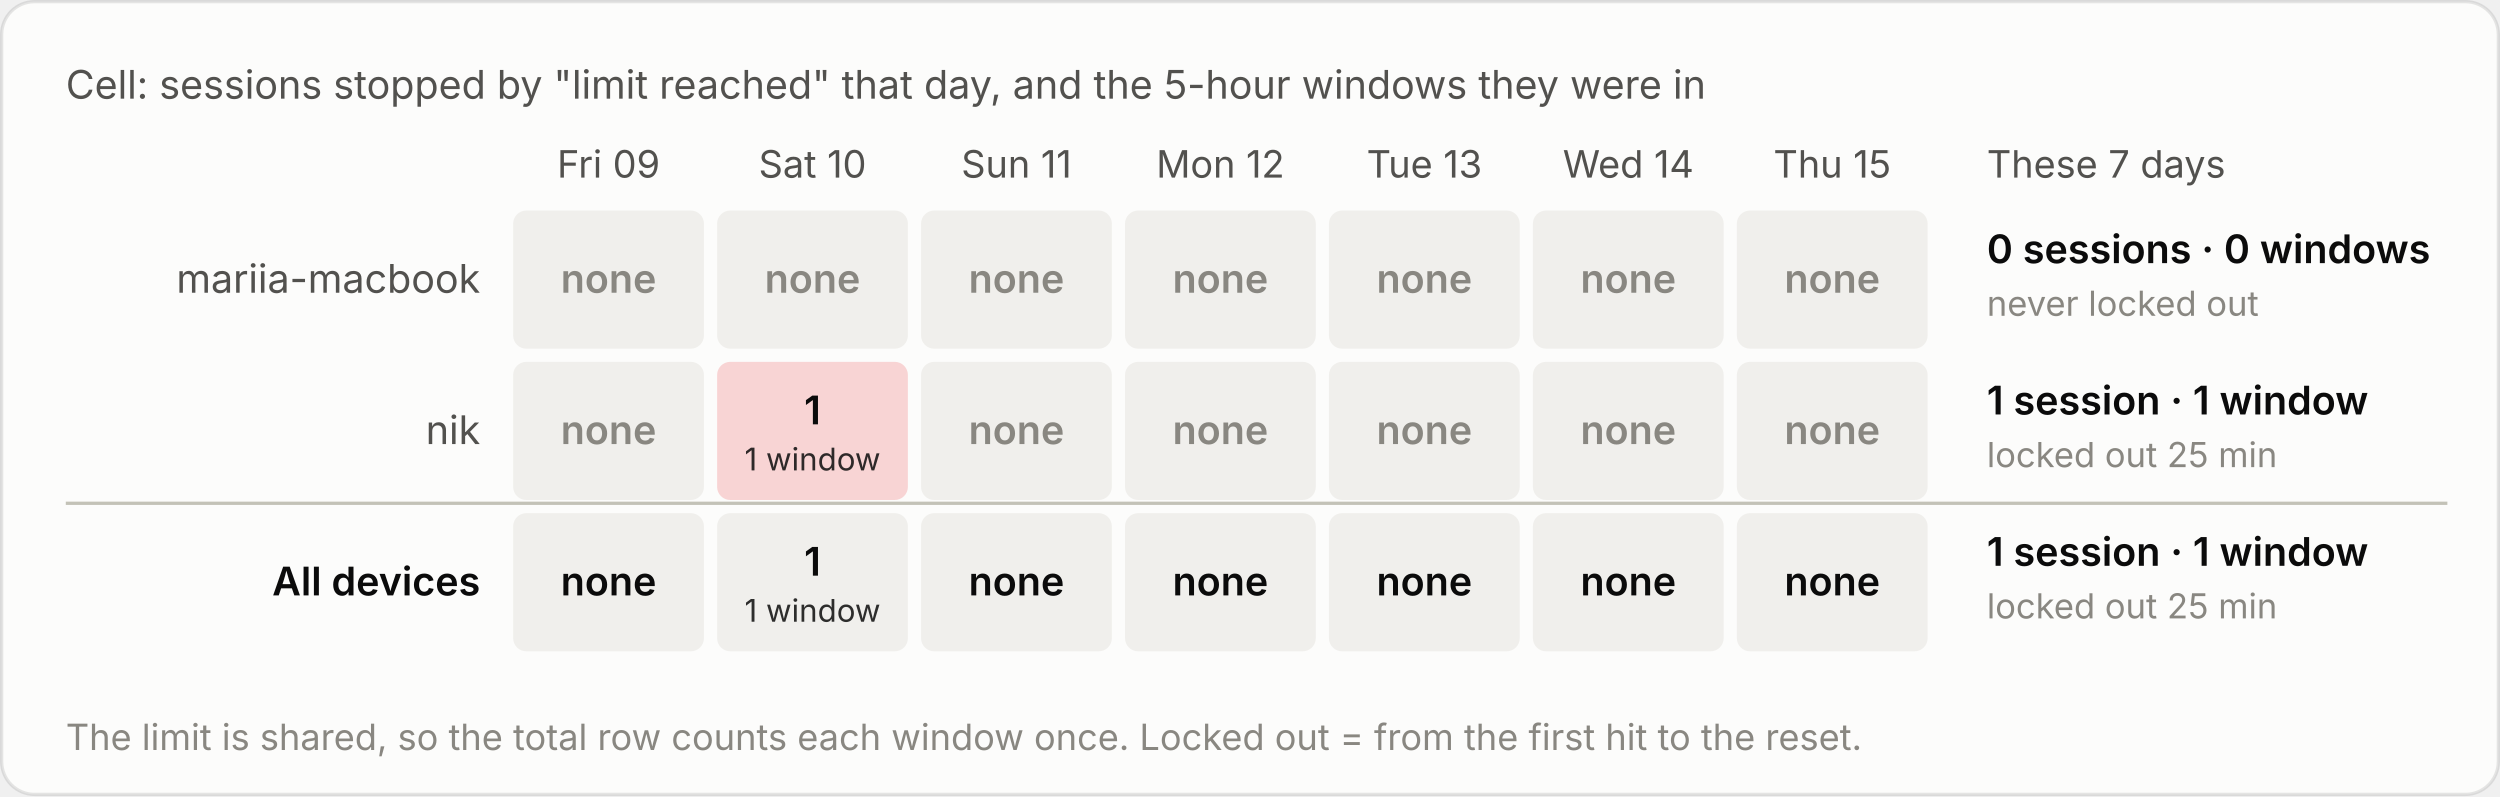
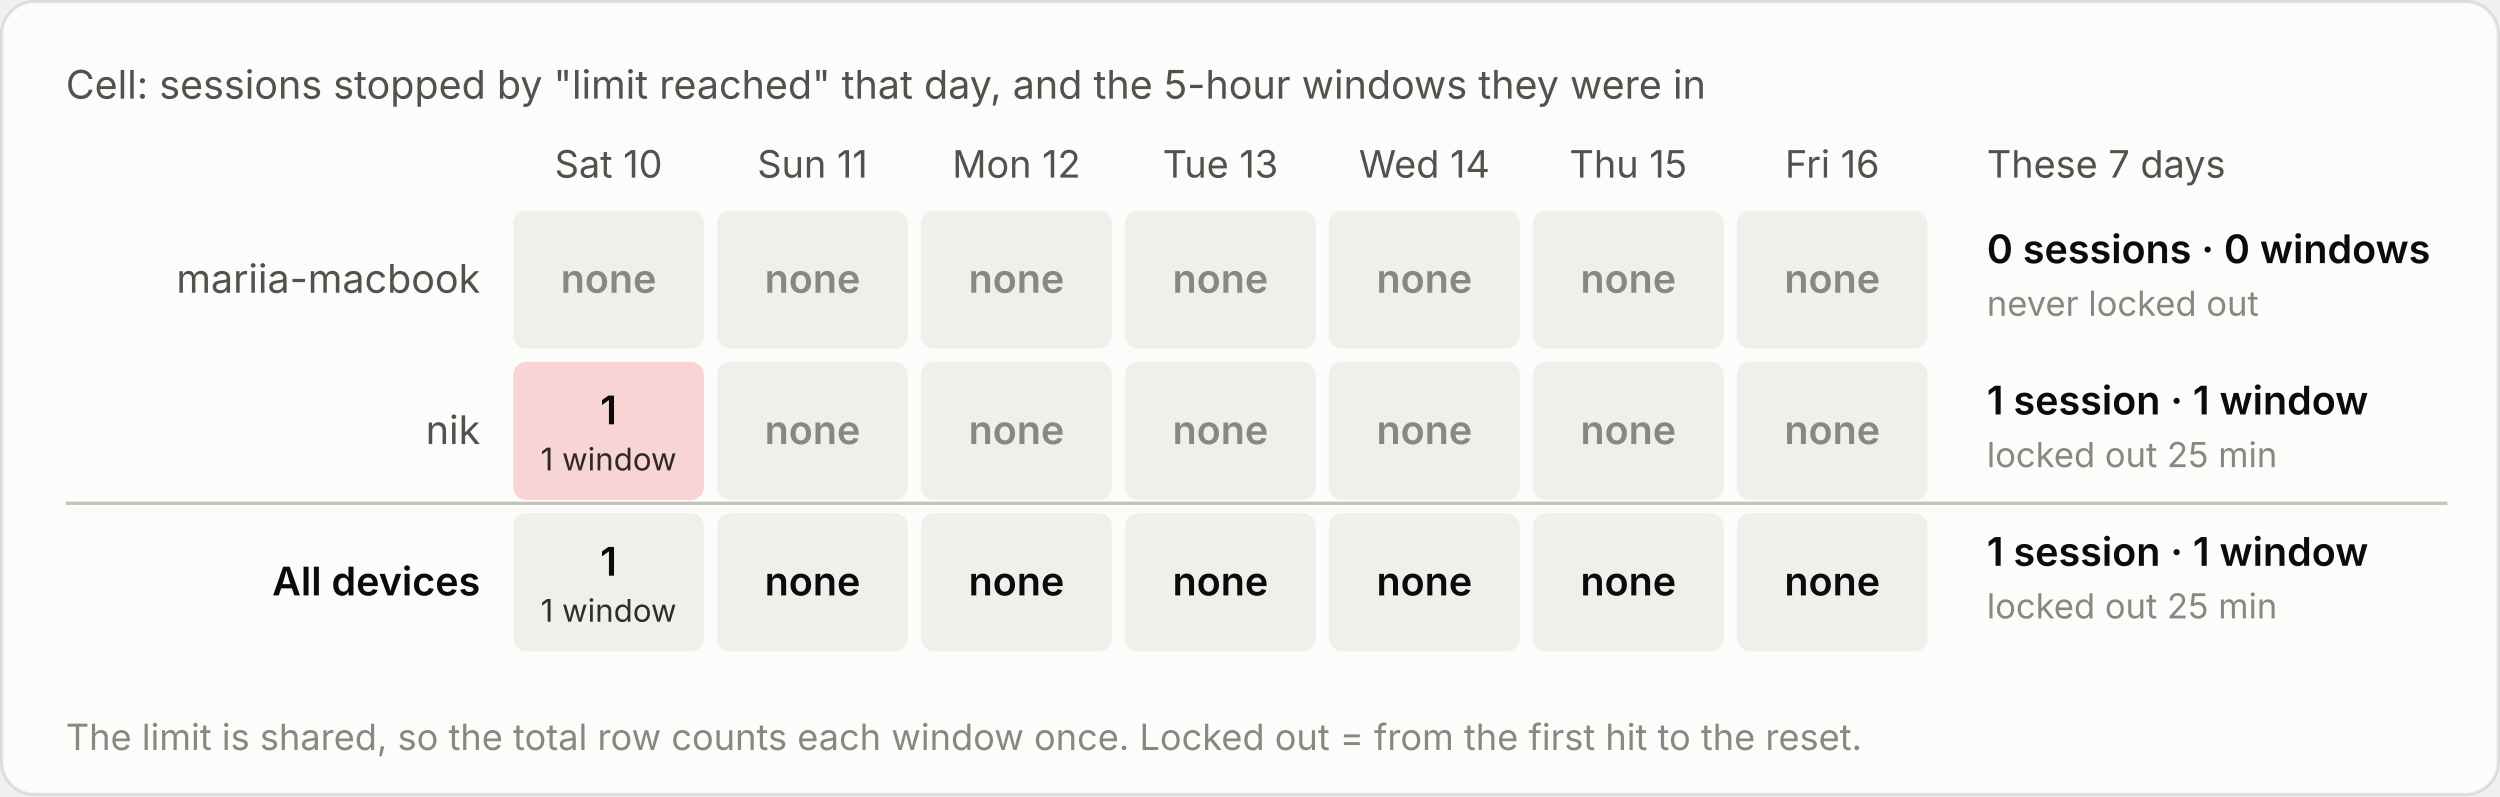
<svg xmlns="http://www.w3.org/2000/svg" viewBox="0 0 760 242" width="760" height="242" role="img" aria-label="Cell: sessions stopped by &quot;limit reached&quot; that day, and the 5-hour windows they were in">
  <style>text{font-family:system-ui,-apple-system,"Segoe UI",sans-serif;font-variant-numeric:tabular-nums}.bg{fill:#fcfcfb;stroke:rgba(11,11,11,.10)}.tp{fill:#0b0b0b}.ts{fill:#52514e}.tm{fill:#898781}.grid{stroke:#e1e0d9;stroke-width:1}.base{stroke:#c3c2b7;stroke-width:1}.so{fill:#b5b3ad}.lo{stroke:#b5b3ad}.qe{fill:#f0efec}.ring{stroke:#fcfcfb}.area{fill-opacity:.1}.s0{fill:#2a78d6}.l0{stroke:#2a78d6}.s1{fill:#eb6834}.l1{stroke:#eb6834}.s2{fill:#1baf7a}.l2{stroke:#1baf7a}.s3{fill:#eda100}.l3{stroke:#eda100}.s4{fill:#e87ba4}.l4{stroke:#e87ba4}.s5{fill:#008300}.l5{stroke:#008300}.s6{fill:#4a3aa7}.l6{stroke:#4a3aa7}.s7{fill:#e34948}.l7{stroke:#e34948}.q0{fill:#cde2fb}.q1{fill:#9ec5f4}.q2{fill:#6da7ec}.q3{fill:#3987e5}.q4{fill:#256abf}.q5{fill:#184f95}.q6{fill:#0d366b}.r0{fill:#f8d4d4}.r1{fill:#ec8f8f}.r2{fill:#c42f2f}.a0{fill:#fbe3e3}.a1{fill:#f5b8b8}.a2{fill:#ec8f8f}.a3{fill:#d65252}.a4{fill:#a82525}.tq0{fill:#0b0b0b}.tq1{fill:#0b0b0b}.tq2{fill:#0b0b0b}.tq3{fill:#ffffff}.tq4{fill:#ffffff}.tq5{fill:#ffffff}.tq6{fill:#ffffff}.tr0{fill:#0b0b0b}.tr1{fill:#0b0b0b}.tr2{fill:#ffffff}.ta0{fill:#0b0b0b}.ta1{fill:#0b0b0b}.ta2{fill:#0b0b0b}.ta3{fill:#ffffff}.ta4{fill:#ffffff}.tw{fill:#ffffff}@media (prefers-color-scheme:dark){.bg{fill:#1a1a19;stroke:rgba(255,255,255,.10)}.tp{fill:#fff}.ts{fill:#c3c2b7}.tm{fill:#898781}.grid{stroke:#2c2c2a}.base{stroke:#383835}.so{fill:#5c5b57}.lo{stroke:#5c5b57}.qe{fill:#262624}.ring{stroke:#1a1a19}.s0{fill:#3987e5}.l0{stroke:#3987e5}.s1{fill:#d95926}.l1{stroke:#d95926}.s2{fill:#199e70}.l2{stroke:#199e70}.s3{fill:#c98500}.l3{stroke:#c98500}.s4{fill:#d55181}.l4{stroke:#d55181}.s5{fill:#008300}.l5{stroke:#008300}.s6{fill:#9085e9}.l6{stroke:#9085e9}.s7{fill:#e66767}.l7{stroke:#e66767}.q0{fill:#16263a}.q1{fill:#123a66}.q2{fill:#184f95}.q3{fill:#256abf}.q4{fill:#3987e5}.q5{fill:#6da7ec}.q6{fill:#b7d3f6}.r0{fill:#4a2023}.r1{fill:#8c2c2f}.r2{fill:#e25555}.a0{fill:#3a1a1c}.a1{fill:#5e2427}.a2{fill:#8c2c2f}.a3{fill:#c43c3f}.a4{fill:#f07070}.tq0{fill:#ffffff}.tq1{fill:#ffffff}.tq2{fill:#ffffff}.tq3{fill:#ffffff}.tq4{fill:#ffffff}.tq5{fill:#0b0b0b}.tq6{fill:#0b0b0b}.tr0{fill:#ffffff}.tr1{fill:#ffffff}.tr2{fill:#ffffff}.ta0{fill:#ffffff}.ta1{fill:#ffffff}.ta2{fill:#ffffff}.ta3{fill:#ffffff}.ta4{fill:#0b0b0b}.tw{fill:#ffffff}}</style>
  <rect class="bg" x=".5" y=".5" width="759" height="241" rx="10" />
  <text class="ts" x="20" y="30" font-size="12">Cell: sessions stopped by "limit reached" that day, and the 5-hour windows they were in</text>
  <g transform="translate(0,-20)">
-     <text class="ts" x="185.0" y="74" font-size="11.5" text-anchor="middle">Fri 09</text>
-     <text class="ts" x="247.0" y="74" font-size="11.5" text-anchor="middle">Sat 10</text>
-     <text class="ts" x="309.0" y="74" font-size="11.5" text-anchor="middle">Sun 11</text>
-     <text class="ts" x="371.0" y="74" font-size="11.5" text-anchor="middle">Mon 12</text>
-     <text class="ts" x="433.0" y="74" font-size="11.5" text-anchor="middle">Tue 13</text>
-     <text class="ts" x="495.0" y="74" font-size="11.5" text-anchor="middle">Wed 14</text>
-     <text class="ts" x="557.0" y="74" font-size="11.5" text-anchor="middle">Thu 15</text>
+     <text class="ts" x="185.0" y="74" font-size="11.5" text-anchor="middle">Sat 10</text>
+     <text class="ts" x="247.0" y="74" font-size="11.5" text-anchor="middle">Sun 11</text>
+     <text class="ts" x="309.0" y="74" font-size="11.5" text-anchor="middle">Mon 12</text>
+     <text class="ts" x="371.0" y="74" font-size="11.5" text-anchor="middle">Tue 13</text>
+     <text class="ts" x="433.0" y="74" font-size="11.5" text-anchor="middle">Wed 14</text>
+     <text class="ts" x="495.0" y="74" font-size="11.5" text-anchor="middle">Thu 15</text>
+     <text class="ts" x="557.0" y="74" font-size="11.5" text-anchor="middle">Fri 16</text>
    <text class="ts" x="604" y="74" font-size="11.5">These 7 days</text>
    <text class="ts" x="146" y="109.0" font-size="12" text-anchor="end">mariia-macbook</text>
    <rect class="qe" x="156.0" y="84" width="58" height="42" rx="4" />
    <text class="tm" x="185.0" y="109.0" font-size="12" font-weight="600" text-anchor="middle">none</text>
    <rect class="qe" x="218.0" y="84" width="58" height="42" rx="4" />
    <text class="tm" x="247.0" y="109.0" font-size="12" font-weight="600" text-anchor="middle">none</text>
    <rect class="qe" x="280.0" y="84" width="58" height="42" rx="4" />
    <text class="tm" x="309.0" y="109.0" font-size="12" font-weight="600" text-anchor="middle">none</text>
    <rect class="qe" x="342.0" y="84" width="58" height="42" rx="4" />
    <text class="tm" x="371.0" y="109.0" font-size="12" font-weight="600" text-anchor="middle">none</text>
    <rect class="qe" x="404.0" y="84" width="58" height="42" rx="4" />
    <text class="tm" x="433.0" y="109.0" font-size="12" font-weight="600" text-anchor="middle">none</text>
    <rect class="qe" x="466.0" y="84" width="58" height="42" rx="4" />
    <text class="tm" x="495.0" y="109.0" font-size="12" font-weight="600" text-anchor="middle">none</text>
    <rect class="qe" x="528.0" y="84" width="58" height="42" rx="4" />
    <text class="tm" x="557.0" y="109.0" font-size="12" font-weight="600" text-anchor="middle">none</text>
    <text class="tp" x="604" y="100.0" font-size="12" font-weight="600">0 sessions · 0 windows</text>
    <text class="tm" x="604" y="116.0" font-size="10.5">never locked out</text>
    <text class="ts" x="146" y="155.0" font-size="12" text-anchor="end">nik</text>
-     <rect class="qe" x="156.0" y="130" width="58" height="42" rx="4" />
-     <text class="tm" x="185.0" y="155.0" font-size="12" font-weight="600" text-anchor="middle">none</text>
-     <rect class="r0" x="218.0" y="130" width="58" height="42" rx="4" />
-     <text class="tr0" x="247.0" y="149.0" font-size="12" font-weight="600" text-anchor="middle">1</text>
-     <text class="tr0" x="247.0" y="163.0" font-size="9.5" text-anchor="middle" opacity=".85">1 window</text>
+     <rect class="r0" x="156.0" y="130" width="58" height="42" rx="4" />
+     <text class="tr0" x="185.0" y="149.0" font-size="12" font-weight="600" text-anchor="middle">1</text>
+     <text class="tr0" x="185.0" y="163.0" font-size="9.5" text-anchor="middle" opacity=".85">1 window</text>
+     <rect class="qe" x="218.0" y="130" width="58" height="42" rx="4" />
+     <text class="tm" x="247.0" y="155.0" font-size="12" font-weight="600" text-anchor="middle">none</text>
    <rect class="qe" x="280.0" y="130" width="58" height="42" rx="4" />
    <text class="tm" x="309.0" y="155.0" font-size="12" font-weight="600" text-anchor="middle">none</text>
    <rect class="qe" x="342.0" y="130" width="58" height="42" rx="4" />
    <text class="tm" x="371.0" y="155.0" font-size="12" font-weight="600" text-anchor="middle">none</text>
    <rect class="qe" x="404.0" y="130" width="58" height="42" rx="4" />
    <text class="tm" x="433.0" y="155.0" font-size="12" font-weight="600" text-anchor="middle">none</text>
    <rect class="qe" x="466.0" y="130" width="58" height="42" rx="4" />
    <text class="tm" x="495.0" y="155.0" font-size="12" font-weight="600" text-anchor="middle">none</text>
    <rect class="qe" x="528.0" y="130" width="58" height="42" rx="4" />
    <text class="tm" x="557.0" y="155.0" font-size="12" font-weight="600" text-anchor="middle">none</text>
    <text class="tp" x="604" y="146.0" font-size="12" font-weight="600">1 session · 1 window</text>
    <text class="tm" x="604" y="162.0" font-size="10.5">locked out 25 min</text>
    <line class="base" x1="20" x2="744" y1="173" y2="173" />
    <text class="tp" x="146" y="201.0" font-size="12" text-anchor="end" font-weight="600">All devices</text>
    <rect class="qe" x="156.0" y="176" width="58" height="42" rx="4" />
-     <text class="tp" x="185.0" y="201.0" font-size="12" font-weight="600" text-anchor="middle">none</text>
+     <text class="tp" x="185.0" y="195.0" font-size="12" font-weight="600" text-anchor="middle">1</text>
+     <text class="tp" x="185.0" y="209.0" font-size="9.5" text-anchor="middle" opacity=".85">1 window</text>
    <rect class="qe" x="218.0" y="176" width="58" height="42" rx="4" />
-     <text class="tp" x="247.0" y="195.0" font-size="12" font-weight="600" text-anchor="middle">1</text>
-     <text class="tp" x="247.0" y="209.0" font-size="9.5" text-anchor="middle" opacity=".85">1 window</text>
+     <text class="tp" x="247.0" y="201.0" font-size="12" font-weight="600" text-anchor="middle">none</text>
    <rect class="qe" x="280.0" y="176" width="58" height="42" rx="4" />
    <text class="tp" x="309.0" y="201.0" font-size="12" font-weight="600" text-anchor="middle">none</text>
    <rect class="qe" x="342.0" y="176" width="58" height="42" rx="4" />
    <text class="tp" x="371.0" y="201.0" font-size="12" font-weight="600" text-anchor="middle">none</text>
    <rect class="qe" x="404.0" y="176" width="58" height="42" rx="4" />
    <text class="tp" x="433.0" y="201.0" font-size="12" font-weight="600" text-anchor="middle">none</text>
    <rect class="qe" x="466.0" y="176" width="58" height="42" rx="4" />
    <text class="tp" x="495.0" y="201.0" font-size="12" font-weight="600" text-anchor="middle">none</text>
    <rect class="qe" x="528.0" y="176" width="58" height="42" rx="4" />
    <text class="tp" x="557.0" y="201.0" font-size="12" font-weight="600" text-anchor="middle">none</text>
    <text class="tp" x="604" y="192.0" font-size="12" font-weight="600">1 session · 1 window</text>
    <text class="tm" x="604" y="208.0" font-size="10.5">locked out 25 min</text>
    <text class="tm" x="20" y="248" font-size="11">The limit is shared, so the total row counts each window once. Locked out = from the first hit to the reset.</text>
  </g>
</svg>
